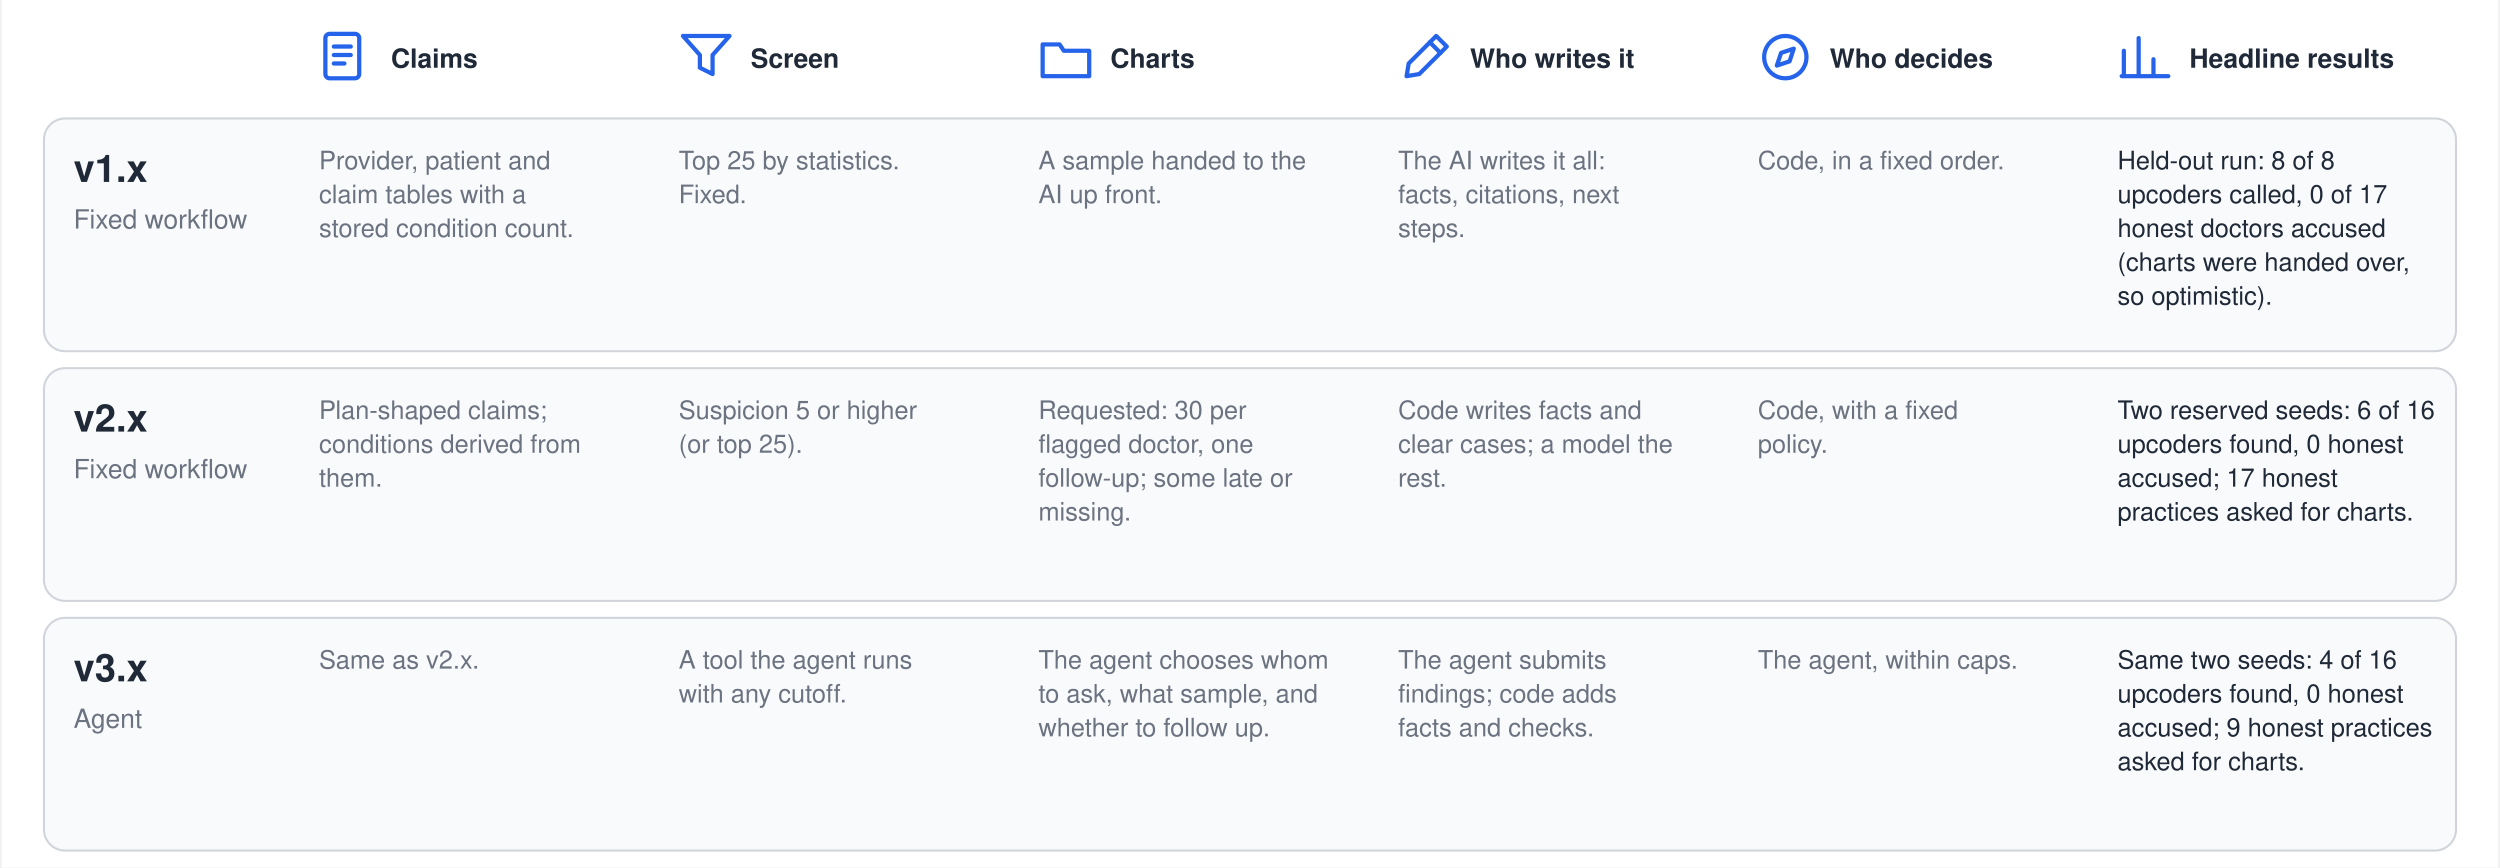
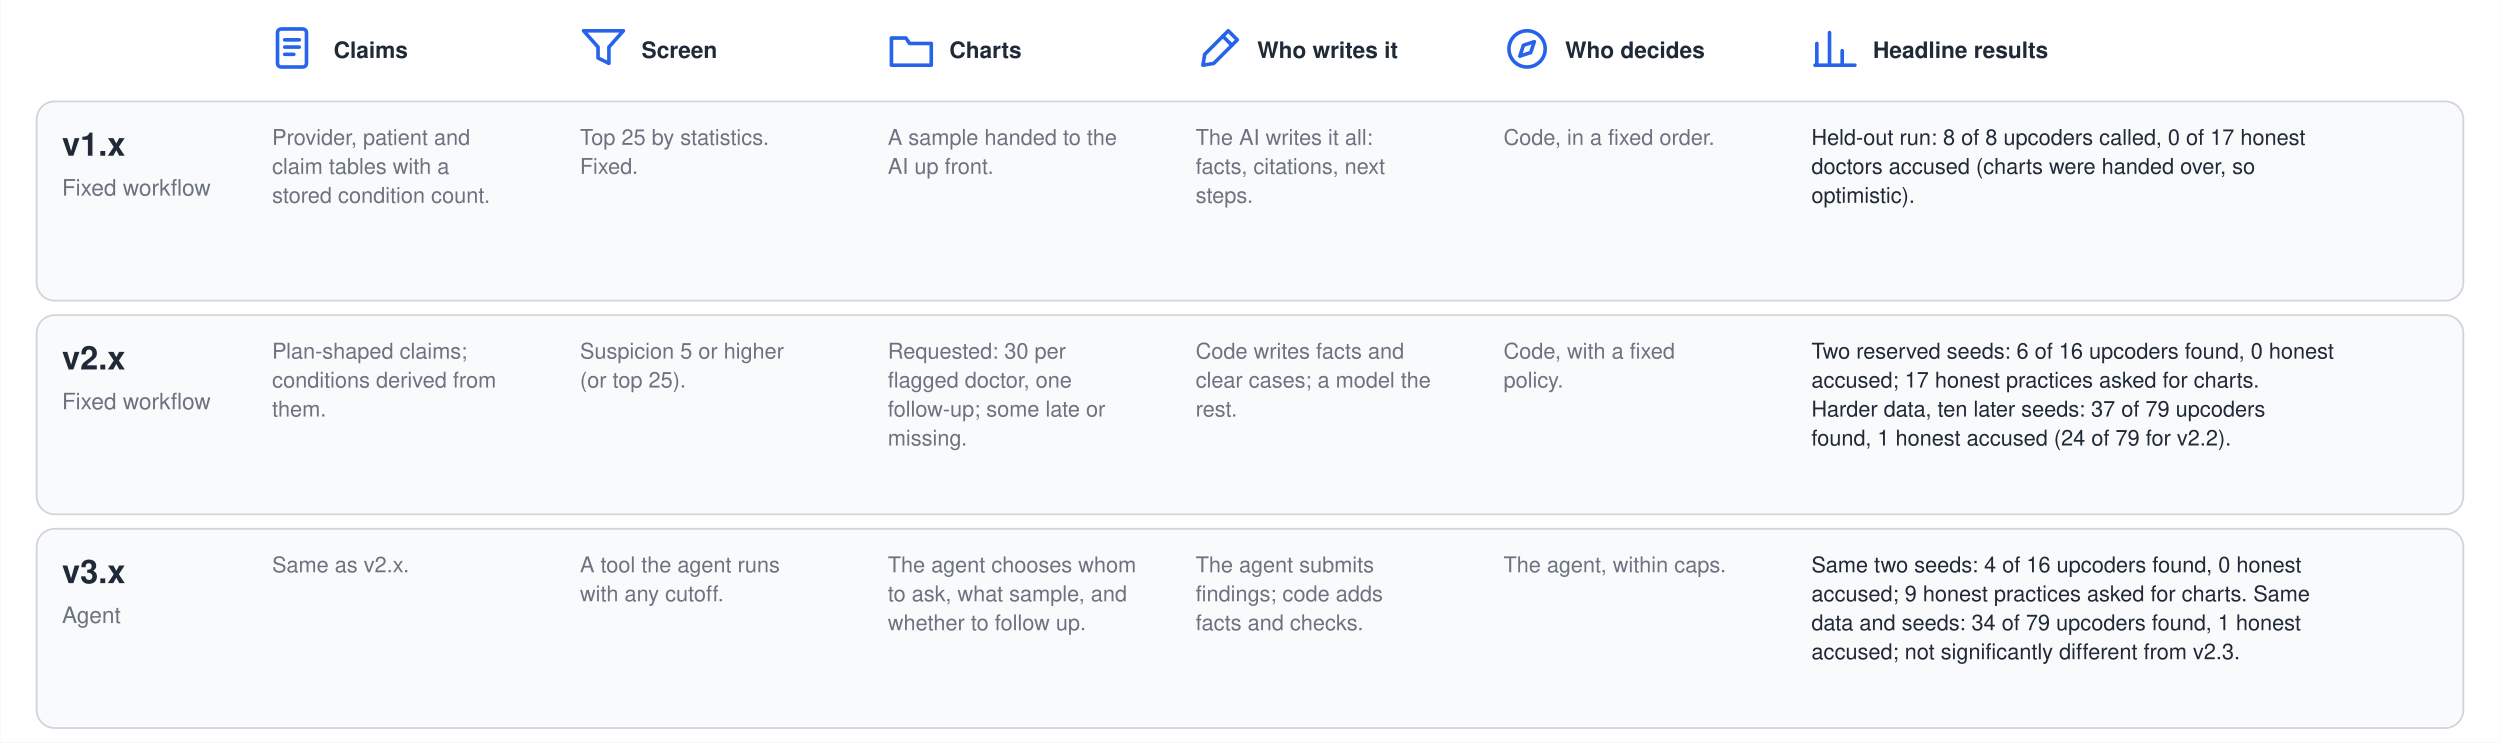
- <svg xmlns="http://www.w3.org/2000/svg" viewBox="0 0 1180 410" width="1000" height="347" font-family="Helvetica, Arial, sans-serif">
-   <rect width="1180" height="410" fill="#ffffff" />
+ <svg xmlns="http://www.w3.org/2000/svg" viewBox="0 0 1380 410" width="1000" height="297" font-family="Helvetica, Arial, sans-serif">
+   <rect width="1380" height="410" fill="#ffffff" />
  <g transform="translate(150,14)">
    <rect x="3" y="2" width="16" height="21" rx="2" fill="none" stroke="#2563eb" stroke-width="2" stroke-linecap="round" stroke-linejoin="round" />
    <path d="M7 8h8M7 12h8M7 16h5" fill="none" stroke="#2563eb" stroke-width="2" stroke-linecap="round" stroke-linejoin="round" />
  </g>
  <text x="184" y="32" font-size="12.5" font-weight="bold" fill="#1f2937">Claims</text>
  <g transform="translate(320,14)">
    <path d="M2 3h22l-8 9v9l-6-3v-6z" fill="none" stroke="#2563eb" stroke-width="2" stroke-linecap="round" stroke-linejoin="round" />
  </g>
  <text x="354" y="32" font-size="12.5" font-weight="bold" fill="#1f2937">Screen</text>
  <g transform="translate(490,14)">
    <path d="M2 7h8l2 3h12v12H2z" fill="none" stroke="#2563eb" stroke-width="2" stroke-linecap="round" stroke-linejoin="round" />
  </g>
  <text x="524" y="32" font-size="12.5" font-weight="bold" fill="#1f2937">Charts</text>
  <g transform="translate(660,14)">
    <path d="M4 22l1-6L18 3l5 5L10 21z" fill="none" stroke="#2563eb" stroke-width="2" stroke-linecap="round" stroke-linejoin="round" />
    <path d="M15 6l5 5" fill="none" stroke="#2563eb" stroke-width="2" stroke-linecap="round" stroke-linejoin="round" />
  </g>
  <text x="694" y="32" font-size="12.5" font-weight="bold" fill="#1f2937">Who writes it</text>
  <g transform="translate(830,14)">
    <circle cx="13" cy="13" r="10" fill="none" stroke="#2563eb" stroke-width="2" stroke-linecap="round" stroke-linejoin="round" />
    <path d="M17 9l-2 6-6 2 2-6z" fill="none" stroke="#2563eb" stroke-width="2" stroke-linecap="round" stroke-linejoin="round" />
  </g>
  <text x="864" y="32" font-size="12.5" font-weight="bold" fill="#1f2937">Who decides</text>
  <g transform="translate(1000,14)">
    <path d="M3 22V10M10 22V4M17 22V14M24 22H2" fill="none" stroke="#2563eb" stroke-width="2" stroke-linecap="round" stroke-linejoin="round" />
  </g>
  <text x="1034" y="32" font-size="12.5" font-weight="bold" fill="#1f2937">Headline results</text>
-   <rect x="20" y="56" width="1140" height="110" rx="10" fill="#f9fafb" stroke="#d1d5db" />
+   <rect x="20" y="56" width="1340" height="110" rx="10" fill="#f9fafb" stroke="#d1d5db" />
  <text x="34" y="86" font-size="18" font-weight="bold" fill="#1f2937">v1.x</text>
  <text x="34" y="108" font-size="12.5" fill="#6b7280">Fixed workflow</text>
  <text x="150" y="80" font-size="12" fill="#6b7280">Provider, patient and</text>
  <text x="150" y="96" font-size="12" fill="#6b7280">claim tables with a</text>
  <text x="150" y="112" font-size="12" fill="#6b7280">stored condition count.</text>
  <text x="320" y="80" font-size="12" fill="#6b7280">Top 25 by statistics.</text>
  <text x="320" y="96" font-size="12" fill="#6b7280">Fixed.</text>
  <text x="490" y="80" font-size="12" fill="#6b7280">A sample handed to the</text>
  <text x="490" y="96" font-size="12" fill="#6b7280">AI up front.</text>
  <text x="660" y="80" font-size="12" fill="#6b7280">The AI writes it all:</text>
  <text x="660" y="96" font-size="12" fill="#6b7280">facts, citations, next</text>
  <text x="660" y="112" font-size="12" fill="#6b7280">steps.</text>
  <text x="830" y="80" font-size="12" fill="#6b7280">Code, in a fixed order.</text>
-   <text x="1000" y="80" font-size="12" fill="#1f2937">Held-out run: 8 of 8</text>
-   <text x="1000" y="96" font-size="12" fill="#1f2937">upcoders called, 0 of 17</text>
-   <text x="1000" y="112" font-size="12" fill="#1f2937">honest doctors accused</text>
-   <text x="1000" y="128" font-size="12" fill="#1f2937">(charts were handed over,</text>
-   <text x="1000" y="144" font-size="12" fill="#1f2937">so optimistic).</text>
-   <rect x="20" y="174" width="1140" height="110" rx="10" fill="#f9fafb" stroke="#d1d5db" />
+   <text x="1000" y="80" font-size="12" fill="#1f2937">Held-out run: 8 of 8 upcoders called, 0 of 17 honest</text>
+   <text x="1000" y="96" font-size="12" fill="#1f2937">doctors accused (charts were handed over, so</text>
+   <text x="1000" y="112" font-size="12" fill="#1f2937">optimistic).</text>
+   <rect x="20" y="174" width="1340" height="110" rx="10" fill="#f9fafb" stroke="#d1d5db" />
  <text x="34" y="204" font-size="18" font-weight="bold" fill="#1f2937">v2.x</text>
  <text x="34" y="226" font-size="12.5" fill="#6b7280">Fixed workflow</text>
  <text x="150" y="198" font-size="12" fill="#6b7280">Plan-shaped claims;</text>
  <text x="150" y="214" font-size="12" fill="#6b7280">conditions derived from</text>
  <text x="150" y="230" font-size="12" fill="#6b7280">them.</text>
  <text x="320" y="198" font-size="12" fill="#6b7280">Suspicion 5 or higher</text>
  <text x="320" y="214" font-size="12" fill="#6b7280">(or top 25).</text>
  <text x="490" y="198" font-size="12" fill="#6b7280">Requested: 30 per</text>
  <text x="490" y="214" font-size="12" fill="#6b7280">flagged doctor, one</text>
  <text x="490" y="230" font-size="12" fill="#6b7280">follow-up; some late or</text>
  <text x="490" y="246" font-size="12" fill="#6b7280">missing.</text>
  <text x="660" y="198" font-size="12" fill="#6b7280">Code writes facts and</text>
  <text x="660" y="214" font-size="12" fill="#6b7280">clear cases; a model the</text>
  <text x="660" y="230" font-size="12" fill="#6b7280">rest.</text>
  <text x="830" y="198" font-size="12" fill="#6b7280">Code, with a fixed</text>
  <text x="830" y="214" font-size="12" fill="#6b7280">policy.</text>
-   <text x="1000" y="198" font-size="12" fill="#1f2937">Two reserved seeds: 6 of 16</text>
-   <text x="1000" y="214" font-size="12" fill="#1f2937">upcoders found, 0 honest</text>
-   <text x="1000" y="230" font-size="12" fill="#1f2937">accused; 17 honest</text>
-   <text x="1000" y="246" font-size="12" fill="#1f2937">practices asked for charts.</text>
-   <rect x="20" y="292" width="1140" height="110" rx="10" fill="#f9fafb" stroke="#d1d5db" />
+   <text x="1000" y="198" font-size="12" fill="#1f2937">Two reserved seeds: 6 of 16 upcoders found, 0 honest</text>
+   <text x="1000" y="214" font-size="12" fill="#1f2937">accused; 17 honest practices asked for charts.</text>
+   <text x="1000" y="230" font-size="12" fill="#1f2937">Harder data, ten later seeds: 37 of 79 upcoders</text>
+   <text x="1000" y="246" font-size="12" fill="#1f2937">found, 1 honest accused (24 of 79 for v2.2).</text>
+   <rect x="20" y="292" width="1340" height="110" rx="10" fill="#f9fafb" stroke="#d1d5db" />
  <text x="34" y="322" font-size="18" font-weight="bold" fill="#1f2937">v3.x</text>
  <text x="34" y="344" font-size="12.5" fill="#6b7280">Agent</text>
  <text x="150" y="316" font-size="12" fill="#6b7280">Same as v2.x.</text>
  <text x="320" y="316" font-size="12" fill="#6b7280">A tool the agent runs</text>
  <text x="320" y="332" font-size="12" fill="#6b7280">with any cutoff.</text>
  <text x="490" y="316" font-size="12" fill="#6b7280">The agent chooses whom</text>
  <text x="490" y="332" font-size="12" fill="#6b7280">to ask, what sample, and</text>
  <text x="490" y="348" font-size="12" fill="#6b7280">whether to follow up.</text>
  <text x="660" y="316" font-size="12" fill="#6b7280">The agent submits</text>
  <text x="660" y="332" font-size="12" fill="#6b7280">findings; code adds</text>
  <text x="660" y="348" font-size="12" fill="#6b7280">facts and checks.</text>
  <text x="830" y="316" font-size="12" fill="#6b7280">The agent, within caps.</text>
-   <text x="1000" y="316" font-size="12" fill="#1f2937">Same two seeds: 4 of 16</text>
-   <text x="1000" y="332" font-size="12" fill="#1f2937">upcoders found, 0 honest</text>
-   <text x="1000" y="348" font-size="12" fill="#1f2937">accused; 9 honest practices</text>
-   <text x="1000" y="364" font-size="12" fill="#1f2937">asked for charts.</text>
+   <text x="1000" y="316" font-size="12" fill="#1f2937">Same two seeds: 4 of 16 upcoders found, 0 honest</text>
+   <text x="1000" y="332" font-size="12" fill="#1f2937">accused; 9 honest practices asked for charts. Same</text>
+   <text x="1000" y="348" font-size="12" fill="#1f2937">data and seeds: 34 of 79 upcoders found, 1 honest</text>
+   <text x="1000" y="364" font-size="12" fill="#1f2937">accused; not significantly different from v2.3.</text>
</svg>
